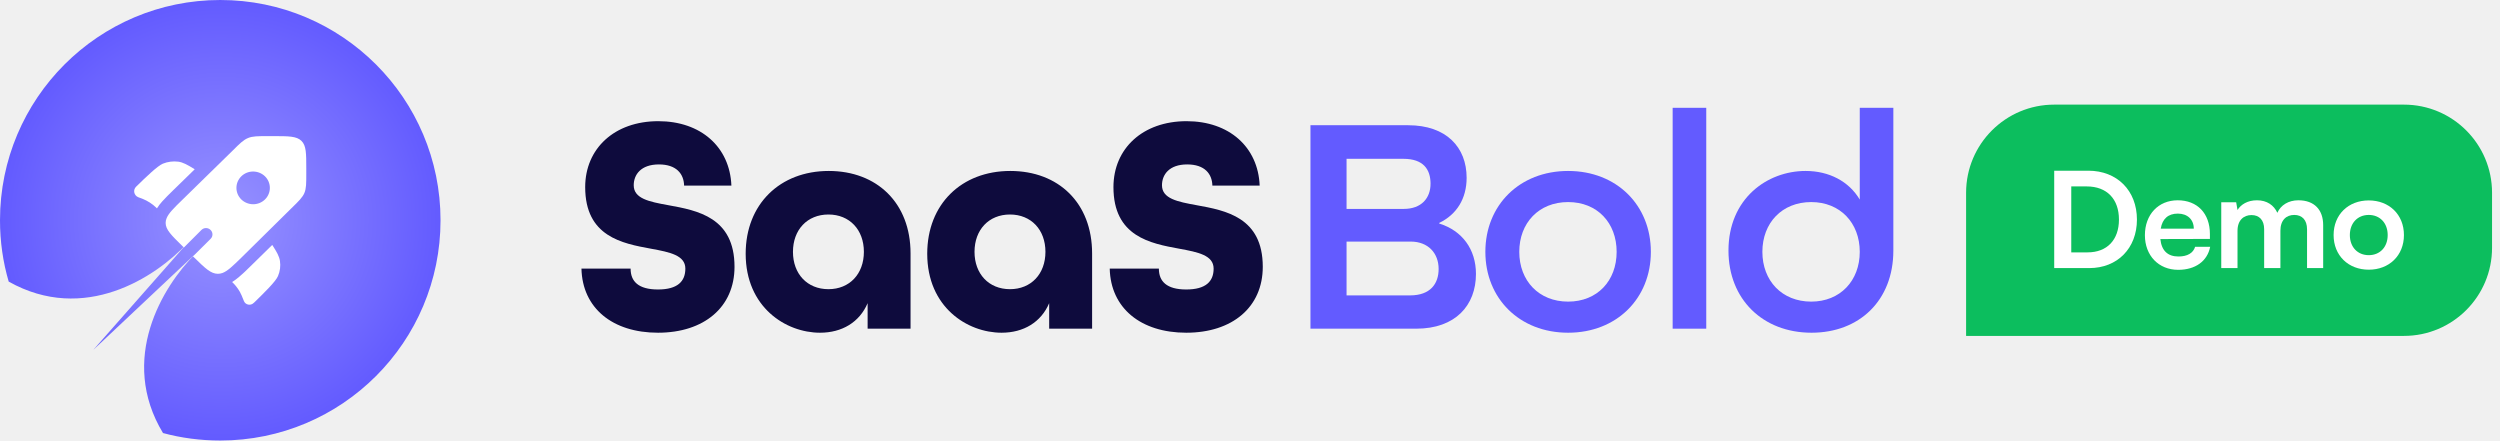
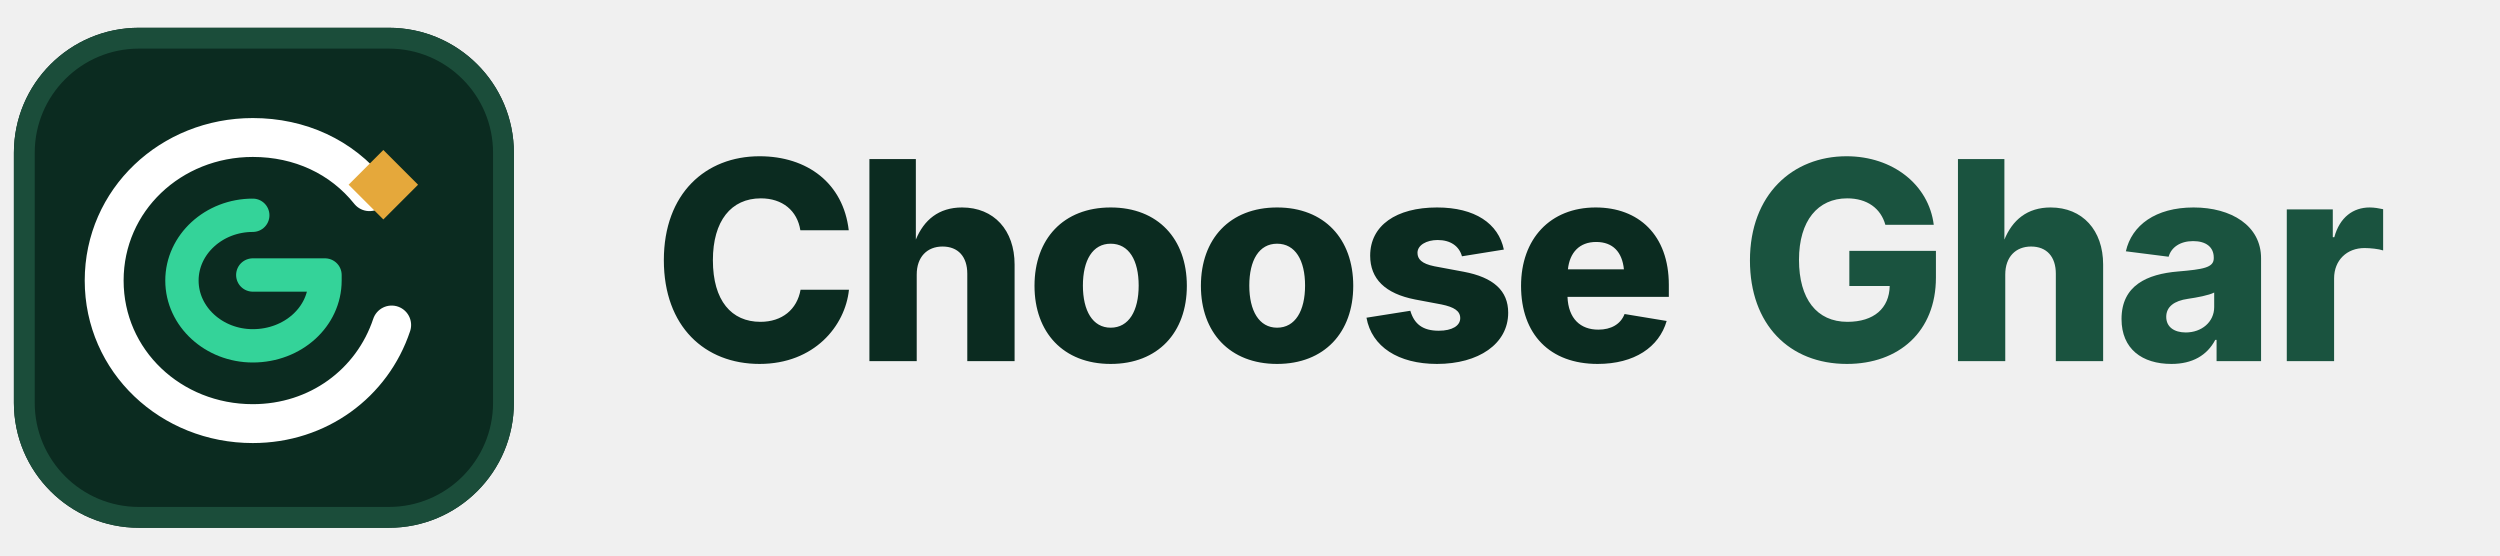
- <svg xmlns="http://www.w3.org/2000/svg" width="227" height="40" viewBox="0 0 227 40" fill="none">
-   <path d="M178.522 17.5C178.522 13.082 182.104 9.5 186.522 9.5H218.278C222.696 9.5 226.278 13.082 226.278 17.5V22.5C226.278 26.918 222.696 30.5 218.278 30.5H178.522V17.5Z" fill="#0CBE5E" />
-   <path d="M189.704 24.343H186.522V15.5H189.619C192.232 15.5 194.034 17.302 194.034 19.939C194.034 22.54 192.268 24.343 189.704 24.343ZM189.474 16.927H188.071V22.915H189.558C191.325 22.915 192.401 21.778 192.401 19.939C192.401 18.064 191.3 16.927 189.474 16.927Z" fill="white" />
-   <path d="M197.781 24.5C196.003 24.5 194.757 23.206 194.757 21.355C194.757 19.48 195.979 18.186 197.733 18.186C199.523 18.186 200.66 19.383 200.66 21.246V21.694L196.16 21.706C196.269 22.758 196.825 23.29 197.805 23.29C198.616 23.29 199.148 22.976 199.317 22.407H200.684C200.43 23.714 199.342 24.5 197.781 24.5ZM197.745 19.395C196.874 19.395 196.342 19.867 196.196 20.762H199.196C199.196 19.939 198.628 19.395 197.745 19.395Z" fill="white" />
-   <path d="M203.166 24.343H201.69V18.367H203.045L203.166 19.069C203.468 18.573 204.073 18.186 204.932 18.186C205.839 18.186 206.468 18.633 206.783 19.323C207.085 18.633 207.787 18.186 208.694 18.186C210.146 18.186 210.944 19.056 210.944 20.436V24.343H209.48V20.823C209.48 19.964 209.021 19.516 208.319 19.516C207.605 19.516 207.061 19.976 207.061 20.956V24.343H205.585V20.811C205.585 19.976 205.138 19.528 204.436 19.528C203.734 19.528 203.166 19.988 203.166 20.956V24.343Z" fill="white" />
-   <path d="M211.891 21.343C211.891 19.48 213.234 18.198 215.084 18.198C216.935 18.198 218.278 19.48 218.278 21.343C218.278 23.206 216.935 24.488 215.084 24.488C213.234 24.488 211.891 23.206 211.891 21.343ZM213.367 21.343C213.367 22.431 214.068 23.169 215.084 23.169C216.1 23.169 216.802 22.431 216.802 21.343C216.802 20.254 216.1 19.516 215.084 19.516C214.068 19.516 213.367 20.254 213.367 21.343Z" fill="white" />
-   <path d="M59.745 30.211C55.621 30.211 52.881 27.98 52.796 24.392H57.259C57.259 25.551 57.965 26.285 59.745 26.285C61.524 26.285 62.23 25.551 62.23 24.392C62.23 23.178 60.818 22.895 59.123 22.585C56.496 22.104 53.135 21.483 53.135 16.992C53.135 13.489 55.79 11.003 59.773 11.003C63.643 11.003 66.27 13.348 66.411 16.851H62.117C62.089 15.777 61.411 14.93 59.83 14.93C58.191 14.93 57.542 15.862 57.542 16.822C57.542 18.037 58.954 18.319 60.677 18.63C63.332 19.11 66.694 19.732 66.694 24.223C66.694 27.895 63.925 30.211 59.745 30.211Z" fill="#0E0B3D" />
-   <path d="M74.458 30.211C71.351 30.211 67.707 27.895 67.707 23.037C67.707 18.545 70.814 15.523 75.249 15.523C79.627 15.523 82.678 18.432 82.678 23.008V29.844H78.78V27.528C78.046 29.251 76.464 30.211 74.458 30.211ZM75.221 26.257C77.142 26.257 78.441 24.873 78.441 22.867C78.441 20.862 77.142 19.477 75.221 19.477C73.3 19.477 72.001 20.862 72.001 22.867C72.001 24.873 73.3 26.257 75.221 26.257Z" fill="#0E0B3D" />
-   <path d="M90.944 30.211C87.836 30.211 84.192 27.895 84.192 23.037C84.192 18.545 87.3 15.523 91.734 15.523C96.113 15.523 99.163 18.432 99.163 23.008V29.844H95.265V27.528C94.531 29.251 92.949 30.211 90.944 30.211ZM91.706 26.257C93.627 26.257 94.926 24.873 94.926 22.867C94.926 20.862 93.627 19.477 91.706 19.477C89.785 19.477 88.486 20.862 88.486 22.867C88.486 24.873 89.785 26.257 91.706 26.257Z" fill="#0E0B3D" />
-   <path d="M107.711 30.211C103.587 30.211 100.847 27.98 100.763 24.392H105.226C105.226 25.551 105.932 26.285 107.711 26.285C109.491 26.285 110.197 25.551 110.197 24.392C110.197 23.178 108.785 22.895 107.09 22.585C104.463 22.104 101.101 21.483 101.101 16.992C101.101 13.489 103.757 11.003 107.74 11.003C111.609 11.003 114.236 13.348 114.378 16.851H110.084C110.056 15.777 109.378 14.93 107.796 14.93C106.158 14.93 105.508 15.862 105.508 16.822C105.508 18.037 106.92 18.319 108.643 18.63C111.299 19.11 114.66 19.732 114.66 24.223C114.66 27.895 111.892 30.211 107.711 30.211Z" fill="#0E0B3D" />
-   <path d="M118.99 29.844V11.371H127.859C131.334 11.371 133.17 13.376 133.17 16.144C133.17 18.037 132.266 19.477 130.684 20.24V20.297C132.774 20.946 134.017 22.641 134.017 24.873C134.017 27.726 132.153 29.844 128.594 29.844H118.99ZM122.267 18.969H127.464C129.074 18.969 129.893 17.98 129.893 16.681C129.893 15.382 129.243 14.421 127.436 14.421H122.267V18.969ZM122.267 26.822H128.029C129.893 26.822 130.628 25.748 130.628 24.421C130.628 23.008 129.695 21.935 128.085 21.935H122.267V26.822Z" fill="#635BFF" />
-   <path d="M142.384 30.211C137.978 30.211 134.871 27.104 134.871 22.867C134.871 18.63 137.978 15.523 142.384 15.523C146.791 15.523 149.898 18.63 149.898 22.867C149.898 27.104 146.791 30.211 142.384 30.211ZM142.384 27.387C145.04 27.387 146.791 25.494 146.791 22.867C146.791 20.24 145.04 18.348 142.384 18.348C139.729 18.348 137.95 20.24 137.95 22.867C137.95 25.494 139.729 27.387 142.384 27.387Z" fill="#635BFF" />
-   <path d="M151.877 29.844V9.789H154.928V29.844H151.877Z" fill="#635BFF" />
-   <path d="M164.487 30.211C160.053 30.211 156.945 27.161 156.945 22.754C156.945 18.037 160.448 15.523 163.951 15.523C166.069 15.523 167.877 16.455 168.866 18.122V9.789H171.916V22.754C171.916 27.274 168.837 30.211 164.487 30.211ZM164.459 27.387C167.086 27.387 168.866 25.494 168.866 22.867C168.866 20.24 167.086 18.348 164.459 18.348C161.804 18.348 160.024 20.24 160.024 22.867C160.024 25.494 161.804 27.387 164.459 27.387Z" fill="#635BFF" />
-   <path fill-rule="evenodd" clip-rule="evenodd" d="M20 40C31.05 40 40 31.05 40 20C40 8.95 31.05 0 20 0C8.95 0 0 8.95 0 20C0 21.93 0.27 23.8 0.79 25.57C7.64 29.42 14.12 25.19 16.98 22.11L8.47 31.77L17.74 23.05C14.76 26 10.75 32.61 14.8 39.32C16.46 39.77 18.21 40 20.01 40H20ZM17.73 23.04L18.23 22.57C18.07 22.71 17.9 22.87 17.73 23.04ZM16.97 22.11L17.42 21.6C17.28 21.77 17.13 21.94 16.97 22.11Z" fill="url(#paint0_radial_3129_21497)" />
-   <path d="M17.68 15.37L15.69 17.31C15.32 17.67 14.99 18 14.73 18.29C14.56 18.48 14.39 18.69 14.25 18.92L14.23 18.9C14.23 18.9 14.17 18.85 14.16 18.83C13.81 18.5 13.41 18.24 12.96 18.06C12.94 18.06 12.91 18.04 12.86 18.02L12.56 17.91C12.16 17.75 12.05 17.25 12.36 16.95C13.24 16.09 14.29 15.07 14.79 14.86C15.24 14.68 15.72 14.62 16.19 14.68C16.62 14.74 17.02 14.96 17.68 15.37Z" fill="white" />
-   <path d="M21.08 25.61C21.24 25.77 21.35 25.88 21.44 26C21.57 26.16 21.68 26.33 21.78 26.5C21.89 26.7 21.98 26.91 22.15 27.34C22.29 27.69 22.76 27.78 23.03 27.51L23.1 27.45C23.98 26.59 25.03 25.57 25.24 25.07C25.43 24.63 25.49 24.16 25.42 23.7C25.36 23.28 25.14 22.89 24.72 22.24L22.73 24.19C22.36 24.56 22.01 24.89 21.7 25.15C21.51 25.31 21.31 25.46 21.09 25.6L21.08 25.61Z" fill="white" />
-   <path fill-rule="evenodd" clip-rule="evenodd" d="M21.93 23.38L26.48 18.89C27.14 18.25 27.47 17.92 27.64 17.52C27.81 17.11 27.81 16.66 27.81 15.75V15.32C27.81 13.92 27.81 13.22 27.37 12.79C26.93 12.36 26.21 12.36 24.78 12.36H24.34C23.41 12.36 22.94 12.36 22.53 12.53C22.11 12.7 21.78 13.02 21.13 13.67L16.56 18.14C15.79 18.89 15.31 19.36 15.13 19.81C15.07 19.95 15.04 20.09 15.04 20.24C15.04 20.85 15.55 21.35 16.56 22.34L16.7 22.47L18.29 20.88C18.52 20.65 18.89 20.65 19.12 20.88C19.35 21.1 19.35 21.47 19.12 21.69L17.52 23.28L17.63 23.38C18.64 24.37 19.15 24.86 19.78 24.86C19.92 24.86 20.05 24.84 20.19 24.79C20.66 24.62 21.14 24.15 21.93 23.38ZM24.06 18.11C23.47 18.69 22.51 18.69 21.91 18.11C21.32 17.53 21.32 16.59 21.91 16.01C22.5 15.43 23.46 15.43 24.06 16.01C24.65 16.59 24.65 17.53 24.06 18.11Z" fill="white" />
-   <defs>
-     <radialGradient id="paint0_radial_3129_21497" cx="0" cy="0" r="1" gradientUnits="userSpaceOnUse" gradientTransform="translate(20.09 19.98) rotate(90) scale(20)">
-       <stop stop-color="#9893FF" />
-       <stop offset="1" stop-color="#635BFF" />
-     </radialGradient>
-   </defs>
+ <svg xmlns="http://www.w3.org/2000/svg" width="180" height="40" viewBox="0 0 180 40" fill="none">
+   <g transform="translate(1, 2)">
+     <rect width="36" height="36" rx="9" fill="#0B2B20" />
+     <rect x="0.75" y="0.75" width="34.5" height="34.5" rx="8.25" stroke="#1B4D3A" stroke-width="1.5" />
+     <path d="M25.6 11.8C23.6 9.3 20.6 7.9 17.2 7.9C11.3 7.9 6.5 12.4 6.5 18.2C6.5 24 11.3 28.5 17.2 28.5C21.9 28.5 25.8 25.6 27.2 21.4" stroke="#FFFFFF" stroke-width="2.8" stroke-linecap="round" stroke-linejoin="round" />
+     <path d="M17.2 13.5C14.4 13.5 12.1 15.6 12.1 18.2C12.1 20.8 14.4 22.9 17.2 22.9C20.1 22.9 22.4 20.8 22.4 18.2V17.8H17.2" stroke="#34D399" stroke-width="2.4" stroke-linecap="round" stroke-linejoin="round" />
+     <path d="M26.6 8.8L29.1 11.3L26.6 13.8L24.1 11.3Z" fill="#E5A83B" />
+   </g>
+   <text x="47" y="26" font-family="'Inter', 'Satoshi', -apple-system, BlinkMacSystemFont, 'Segoe UI', Roboto, sans-serif" font-size="20" font-weight="800" letter-spacing="-0.02em">
+     <tspan fill="#0B2B20">Choose </tspan>
+     <tspan fill="#1A533F">Ghar</tspan>
+   </text>
</svg>
